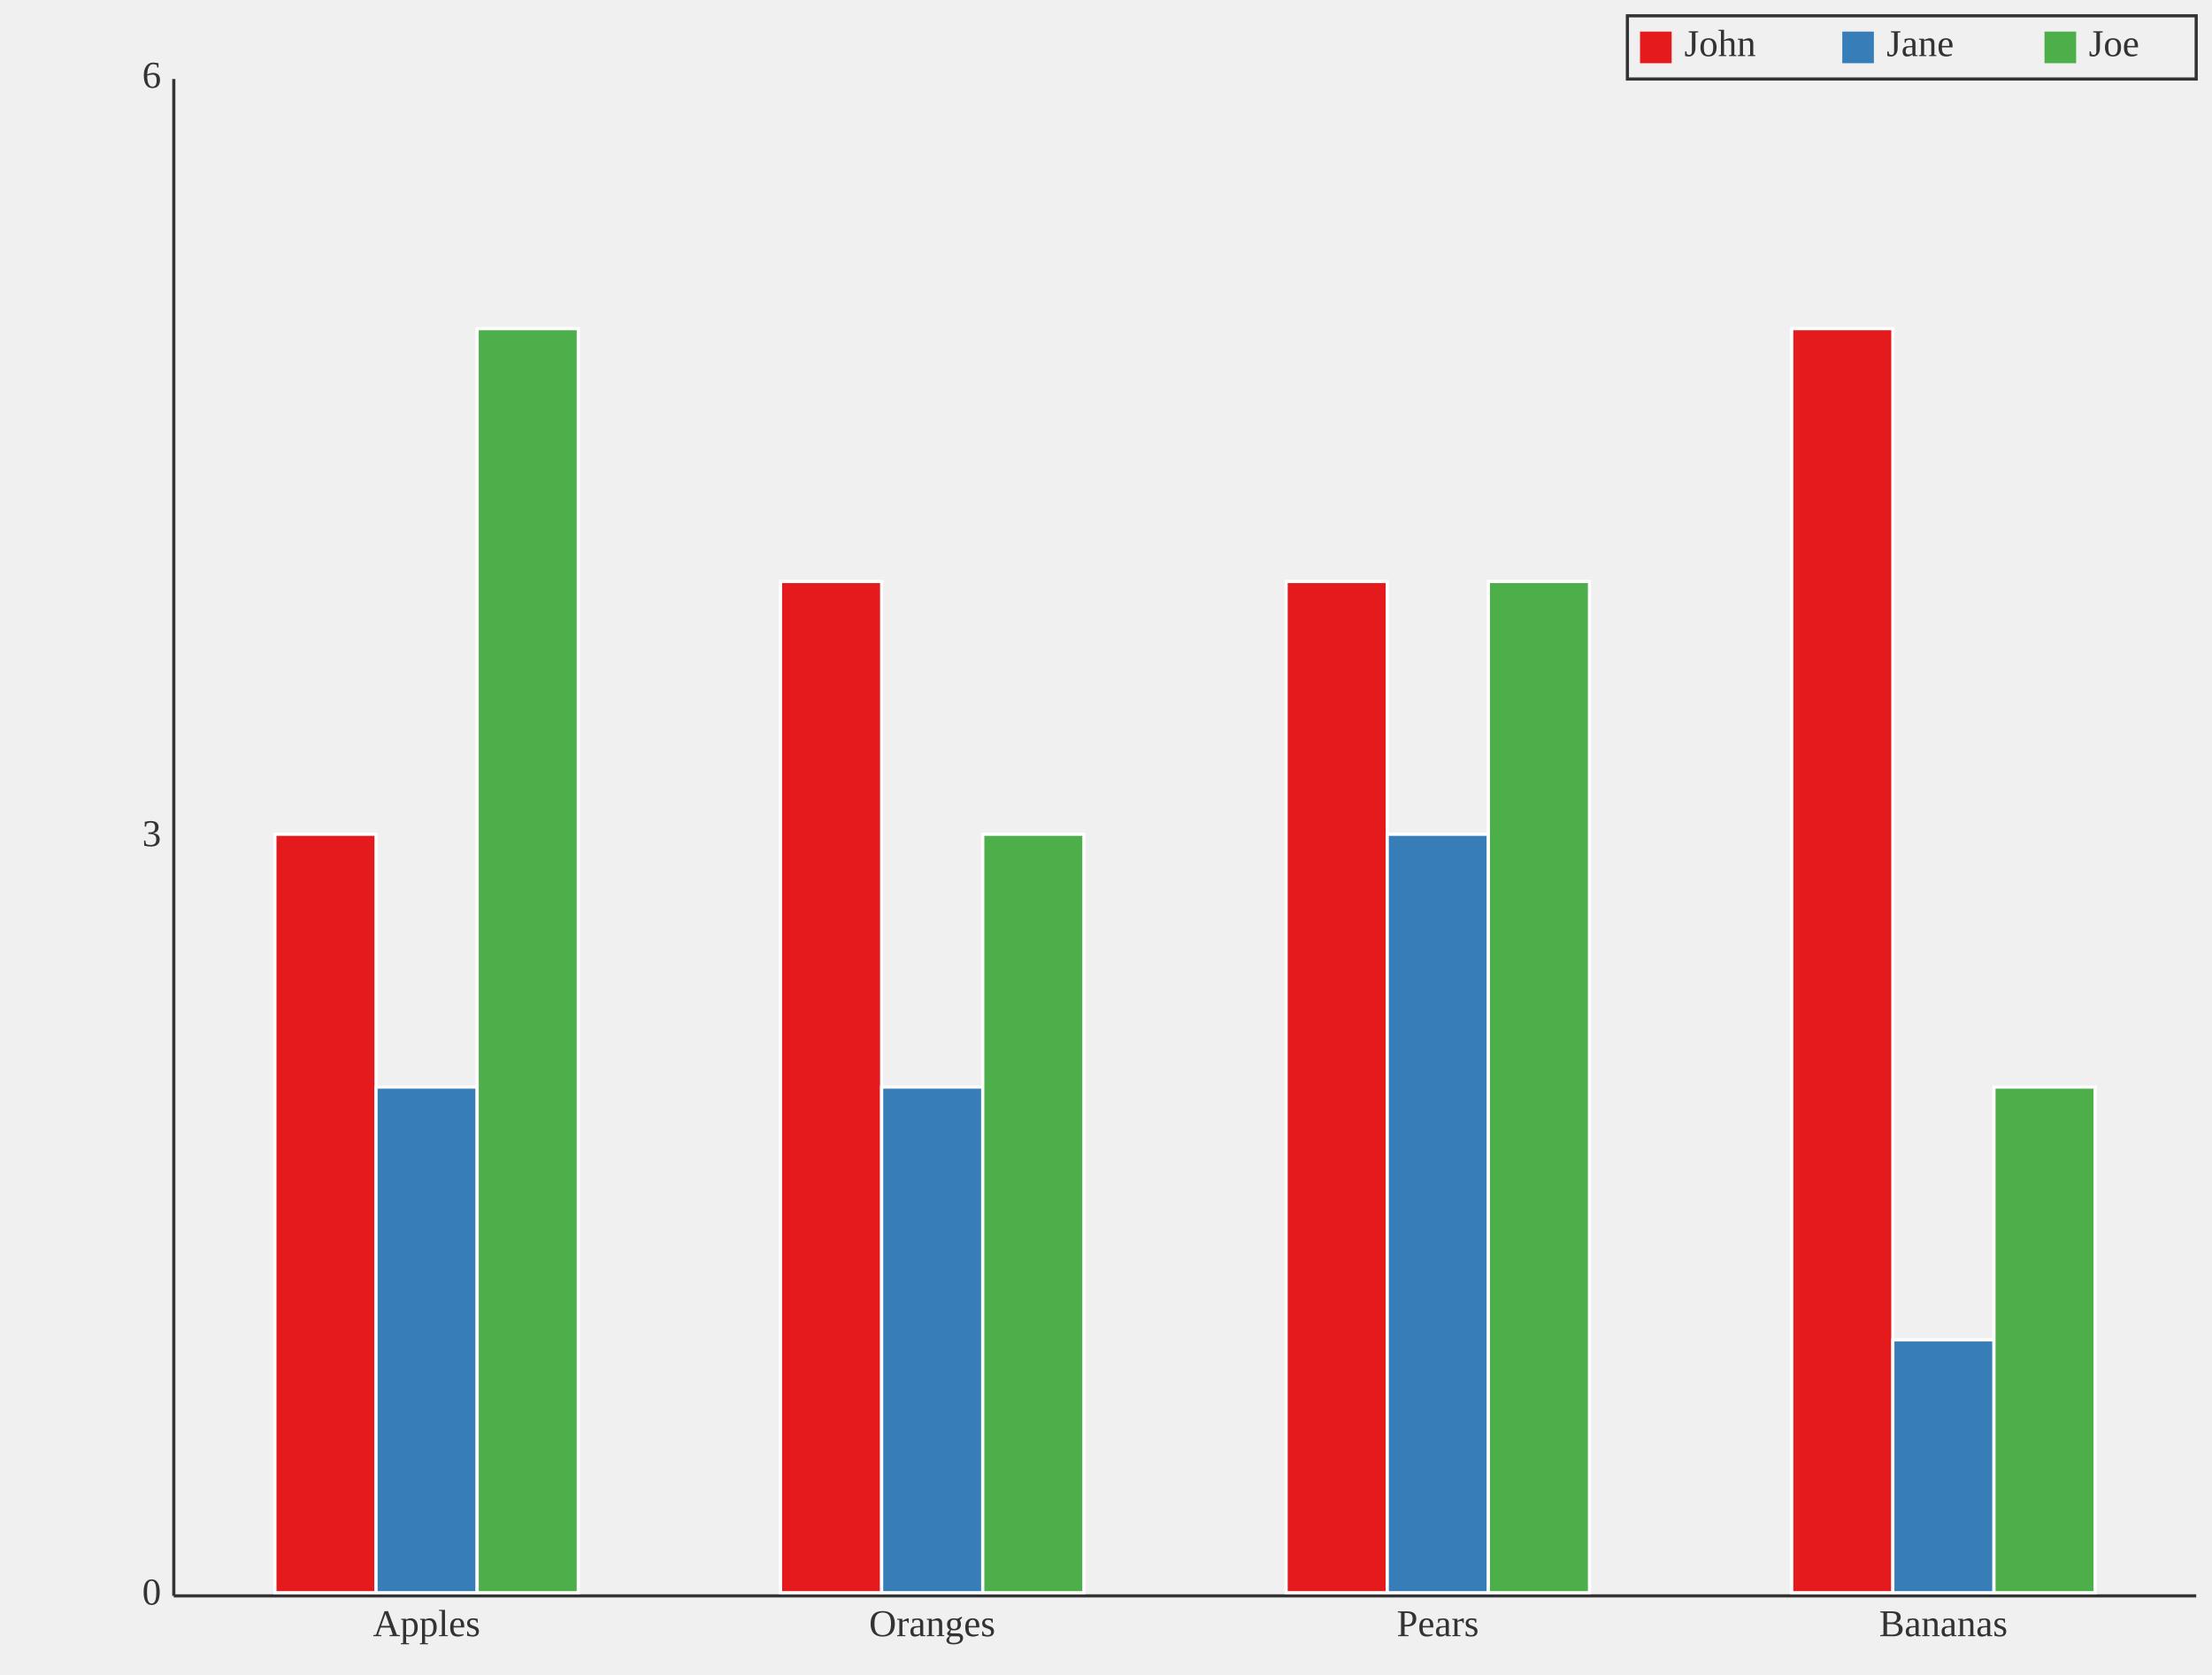
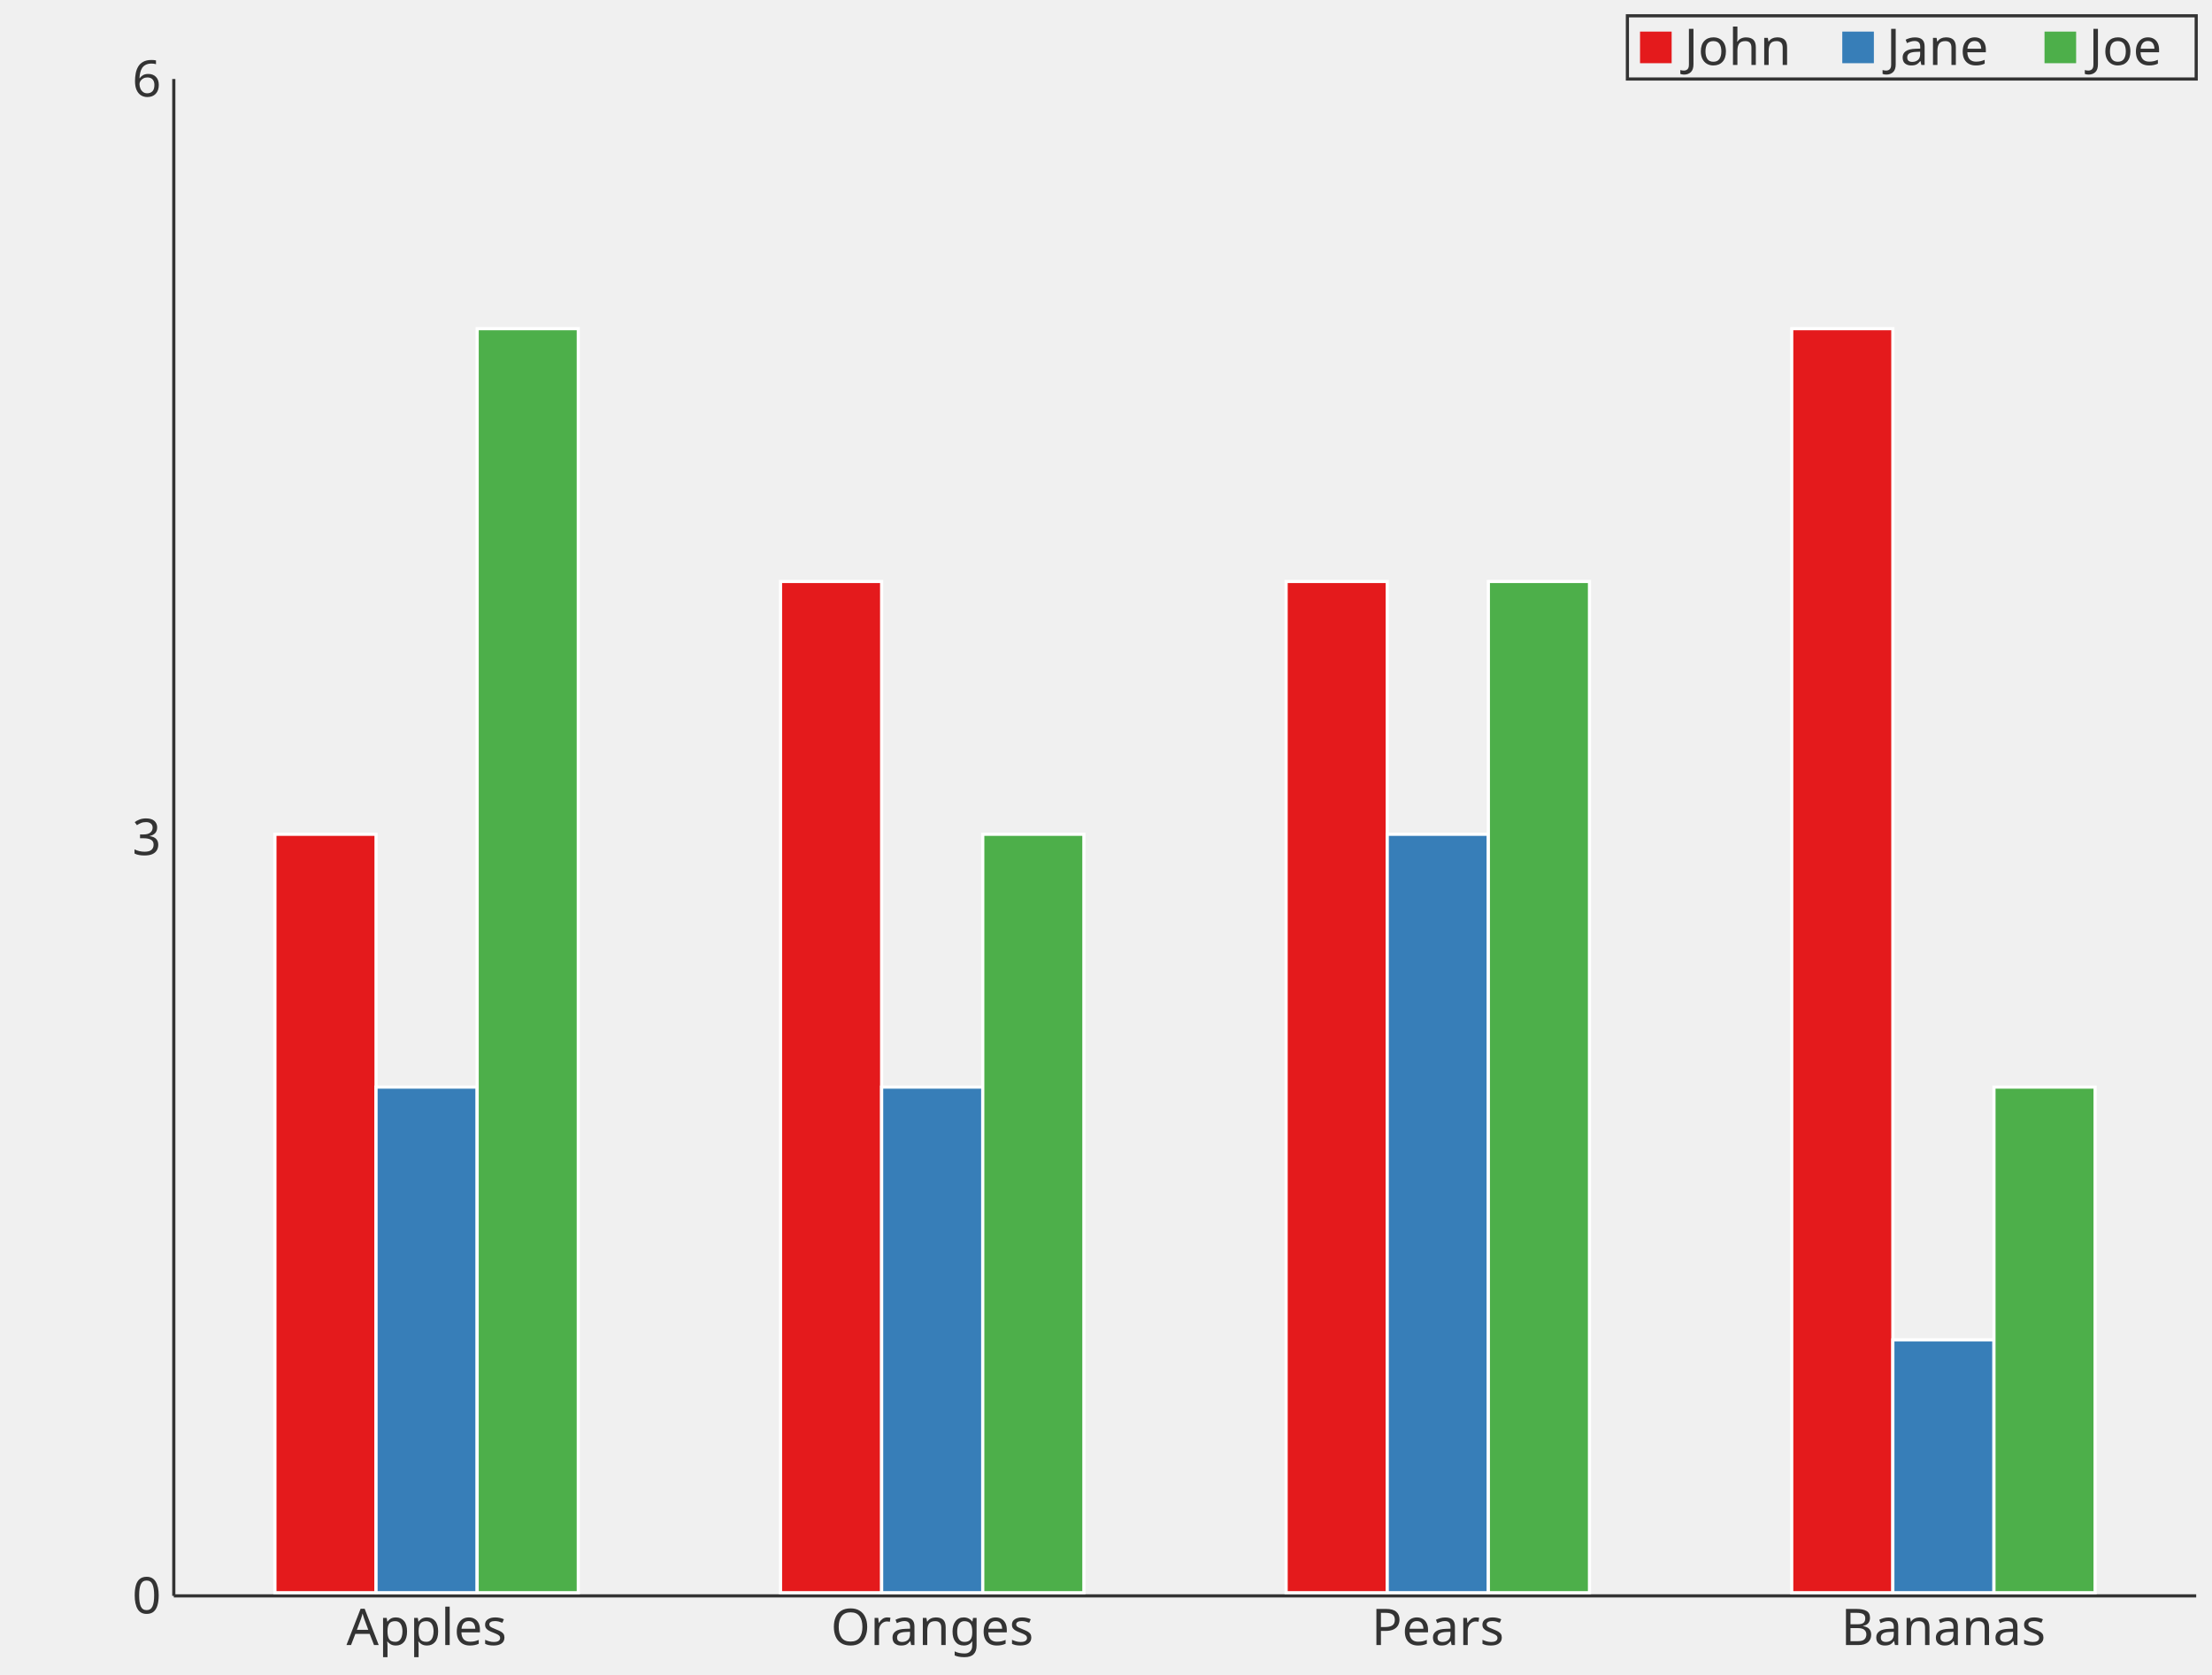
- <svg xmlns="http://www.w3.org/2000/svg" viewBox="-55 -25 700 530">
+ <svg xmlns="http://www.w3.org/2000/svg" font-family="sans-serif" font-size="16" viewBox="-55 -25 700 530">
  <g role="table">
    <line stroke="#333" x1="0" x2="0" y1="0" y2="480" />
    <line stroke="#333" x1="0" x2="640" y1="480" y2="480" />
    <g aria-hidden="true">
      <text dominant-baseline="middle" fill="#333" text-anchor="end" x="-4" y="480">0</text>
      <text dominant-baseline="middle" fill="#333" text-anchor="end" x="-4" y="240.0">3</text>
      <text dominant-baseline="middle" fill="#333" text-anchor="end" x="-4" y="0">6</text>
    </g>
    <g role="row">
      <text dominant-baseline="middle" fill="#333" role="columnheader" text-anchor="middle" x="80.0" y="490.0">Apples</text>
      <text dominant-baseline="middle" fill="#333" role="columnheader" text-anchor="middle" x="240.0" y="490.0">Oranges</text>
      <text dominant-baseline="middle" fill="#333" role="columnheader" text-anchor="middle" x="400.0" y="490.0">Pears</text>
      <text dominant-baseline="middle" fill="#333" role="columnheader" text-anchor="middle" x="560.0" y="490.0">Bananas</text>
    </g>
    <g aria-hidden="true">
      <rect fill="none" height="20" stroke="#333" width="180" x="460" y="-20" />
      <rect fill="#e41a1c" height="10" width="10" x="464" y="-15.0" />
      <text dominant-baseline="middle" fill="#333" x="478" y="-10.0">John</text>
      <rect fill="#377eb8" height="10" width="10" x="528" y="-15.0" />
      <text dominant-baseline="middle" fill="#333" x="542" y="-10.0">Jane</text>
      <rect fill="#4daf4a" height="10" width="10" x="592" y="-15.0" />
      <text dominant-baseline="middle" fill="#333" x="606" y="-10.0">Joe</text>
    </g>
    <g fill="#e41a1c" role="row" stroke="white">
      <rect height="240.0" role="cell" width="32.0" x="32.0" y="239.0">
				</rect>
      <rect height="320.0" role="cell" width="32.0" x="192.0" y="159.0">
				</rect>
      <rect height="320.0" role="cell" width="32.0" x="352.0" y="159.0">
				</rect>
      <rect height="400.0" role="cell" width="32.0" x="512.0" y="79.0">
				</rect>
    </g>
    <g fill="#377eb8" role="row" stroke="white">
      <rect height="160.0" role="cell" width="32.0" x="64.0" y="319.0">
				</rect>
      <rect height="160.0" role="cell" width="32.0" x="224.0" y="319.0">
				</rect>
      <rect height="240.0" role="cell" width="32.0" x="384.0" y="239.0">
				</rect>
      <rect height="80.0" role="cell" width="32.0" x="544.0" y="399.0">
				</rect>
    </g>
    <g fill="#4daf4a" role="row" stroke="white">
      <rect height="400.0" role="cell" width="32.0" x="96.0" y="79.0">
				</rect>
      <rect height="240.0" role="cell" width="32.0" x="256.0" y="239.0">
				</rect>
      <rect height="320.0" role="cell" width="32.0" x="416.0" y="159.0">
				</rect>
      <rect height="160.0" role="cell" width="32.0" x="576.0" y="319.0">
				</rect>
    </g>
  </g>
</svg>
